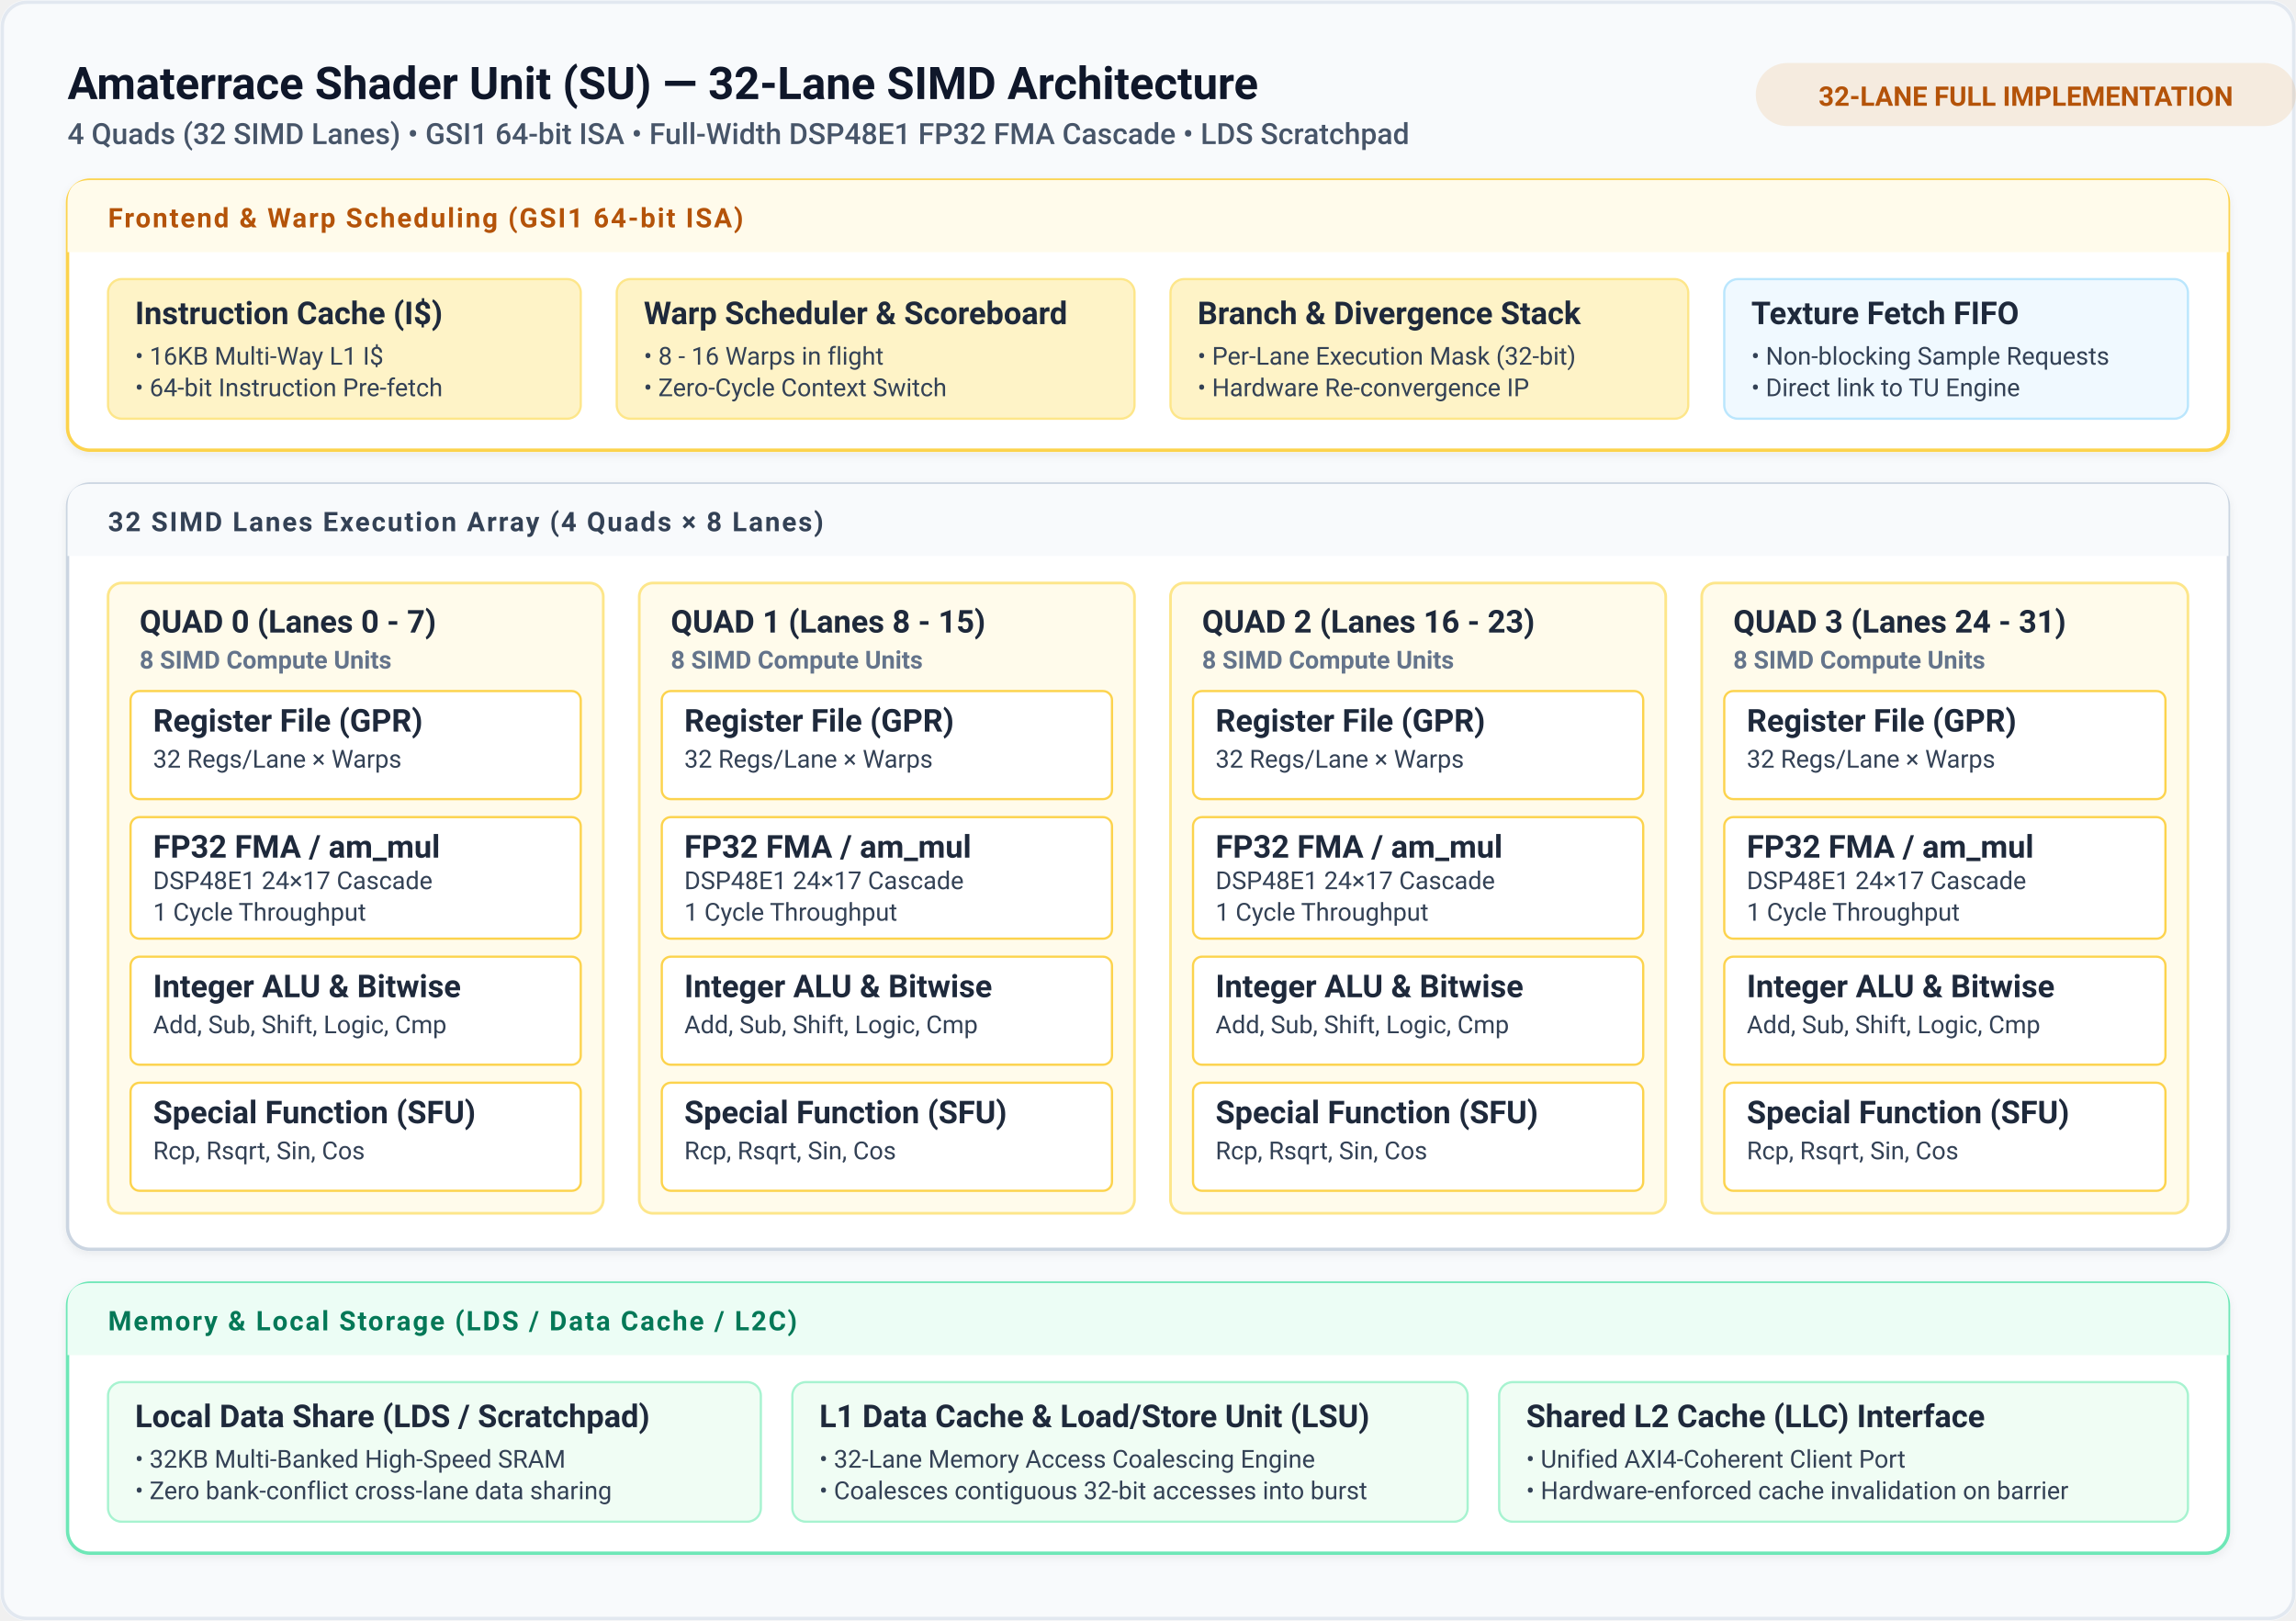
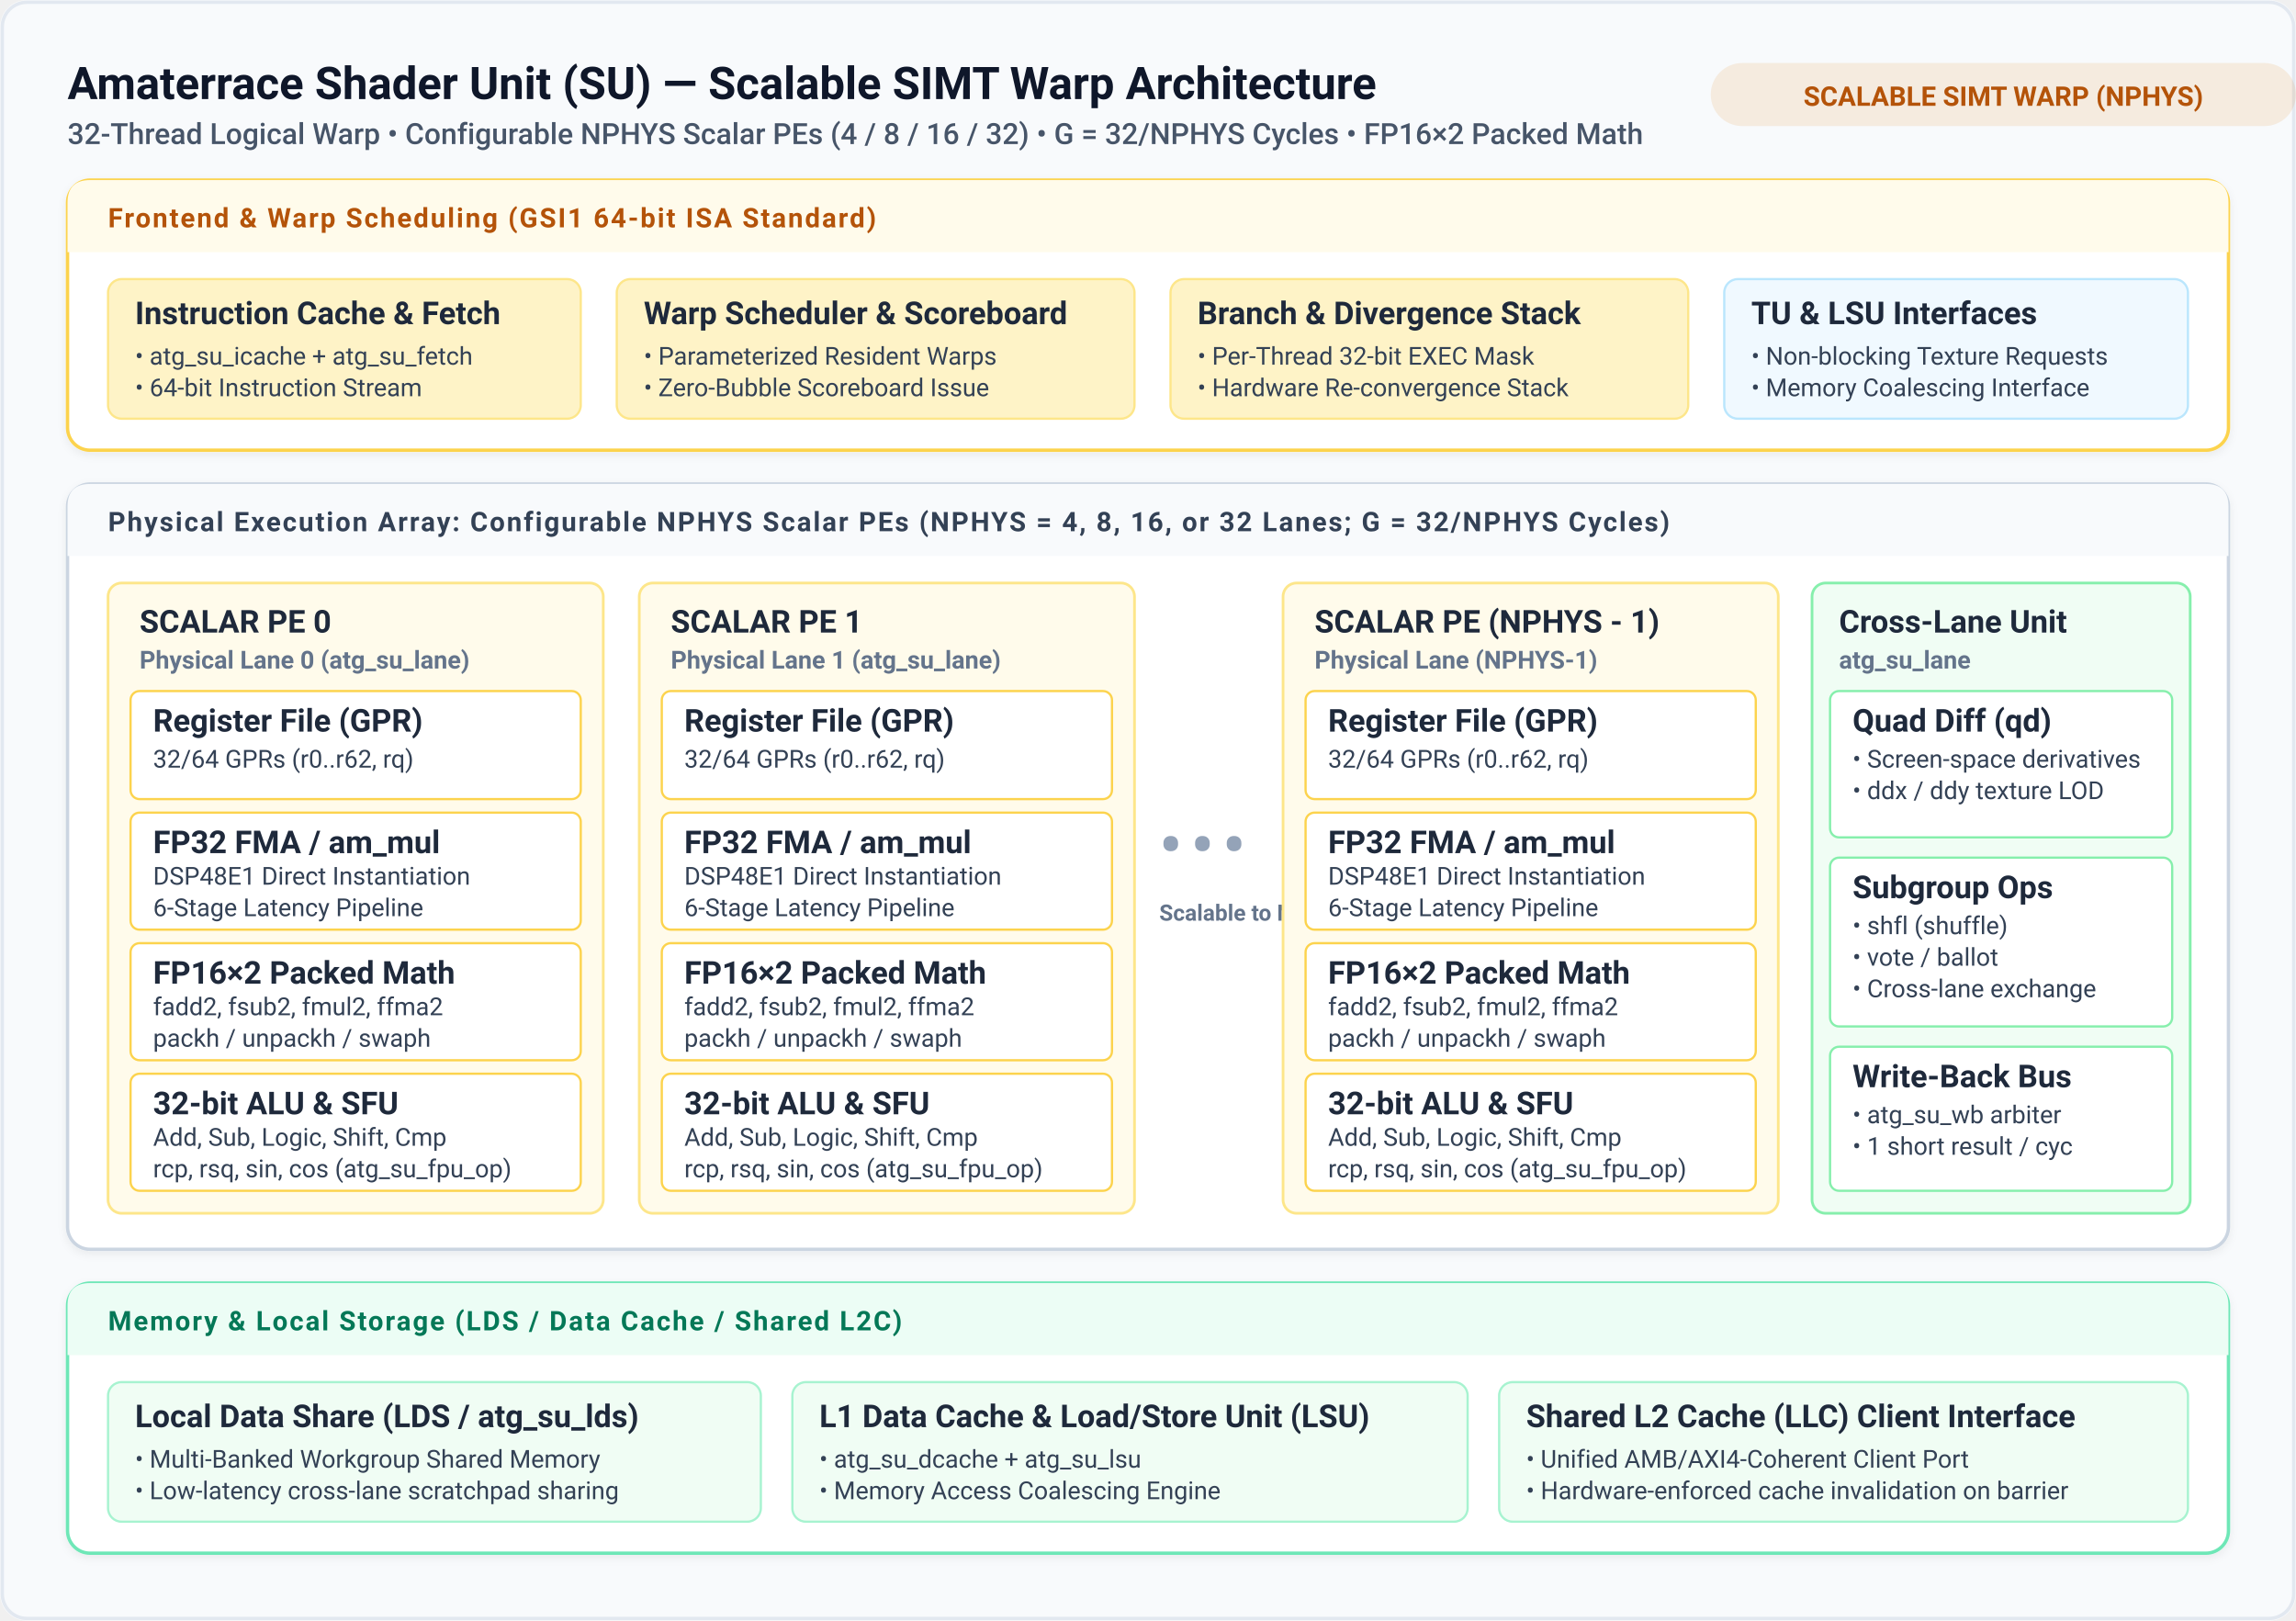
<svg xmlns="http://www.w3.org/2000/svg" viewBox="0 0 1020 720" width="1020" height="720">
  <style>
    /* Fonts &amp; Resets */
    text {
        font-family: -apple-system, BlinkMacSystemFont, "Segoe UI", Roboto, "Helvetica Neue", Arial, sans-serif;
    }
    .title {
        font-size: 20px;
        font-weight: 700;
        fill: #0f172a;
    }
    .subtitle {
        font-size: 13px;
        font-weight: 500;
        fill: #475569;
    }
    .badge-text {
        font-size: 11px;
        font-weight: 600;
        fill: #ffffff;
    }
    .card-title {
        font-size: 14px;
        font-weight: 700;
        fill: #1e293b;
    }
    .card-subtitle {
        font-size: 11px;
        font-weight: 600;
        fill: #64748b;
    }
    .card-body {
        font-size: 11px;
        font-weight: 400;
        fill: #334155;
    }
    .card-bullet {
        font-size: 11px;
        font-weight: 400;
        fill: #475569;
    }
+     .card-sub {
+         font-size: 10px;
+         font-weight: 600;
+         fill: #64748b;
+     }
+     .card-desc {
+         font-size: 9.5px;
+         font-weight: 400;
+         fill: #475569;
+     }
    .conn-label {
        font-size: 11px;
        font-weight: 600;
        fill: #334155;
    }
    .conn-sub {
        font-size: 9.5px;
        font-weight: 400;
        fill: #64748b;
    }
    .group-label {
        font-size: 12px;
        font-weight: 700;
        text-transform: uppercase;
        letter-spacing: 0.8px;
    }
    .seq-actor {
        font-size: 13px;
        font-weight: 700;
        fill: #1e293b;
    }
    .seq-step {
        font-size: 11px;
        font-weight: 600;
        fill: #1e293b;
    }
    .seq-desc {
        font-size: 10px;
        font-weight: 400;
        fill: #475569;
    }
    .seq-num {
        font-size: 10.5px;
        font-weight: 700;
        fill: #ffffff;
+     }
+     .flow-label {
+         font-size: 9.5px;
+         font-weight: 600;
+         fill: #334155;
+     }
+     .sec-title {
+         font-size: 12px;
+         font-weight: 700;
+         text-transform: uppercase;
+         letter-spacing: 0.5px;
    }
</style>
  <defs>
    <filter id="shadow-sm" x="-4%" y="-4%" width="108%" height="108%" filterUnits="userSpaceOnUse">
      <feDropShadow dx="0" dy="1.5" stdDeviation="2" flood-color="#0f172a" flood-opacity="0.06" />
    </filter>
    <filter id="shadow-md" x="-6%" y="-6%" width="112%" height="112%" filterUnits="userSpaceOnUse">
      <feDropShadow dx="0" dy="3" stdDeviation="4" flood-color="#0f172a" flood-opacity="0.08" />
    </filter>
    <marker id="arrow" viewBox="0 0 10 10" refX="7" refY="5" markerWidth="6" markerHeight="6" orient="auto-start-reverse">
      <path d="M 0 1.5 L 8 5 L 0 8.5 z" fill="#475569" />
    </marker>
    <marker id="arrow-blue" viewBox="0 0 10 10" refX="7" refY="5" markerWidth="6" markerHeight="6" orient="auto-start-reverse">
      <path d="M 0 1.5 L 8 5 L 0 8.5 z" fill="#2563eb" />
    </marker>
    <marker id="arrow-purple" viewBox="0 0 10 10" refX="7" refY="5" markerWidth="6" markerHeight="6" orient="auto-start-reverse">
      <path d="M 0 1.5 L 8 5 L 0 8.5 z" fill="#7c3aed" />
    </marker>
    <marker id="arrow-emerald" viewBox="0 0 10 10" refX="7" refY="5" markerWidth="6" markerHeight="6" orient="auto-start-reverse">
      <path d="M 0 1.5 L 8 5 L 0 8.5 z" fill="#059669" />
    </marker>
    <marker id="arrow-amber" viewBox="0 0 10 10" refX="7" refY="5" markerWidth="6" markerHeight="6" orient="auto-start-reverse">
      <path d="M 0 1.5 L 8 5 L 0 8.5 z" fill="#d97706" />
    </marker>
    <marker id="arrow-rose" viewBox="0 0 10 10" refX="7" refY="5" markerWidth="6" markerHeight="6" orient="auto-start-reverse">
      <path d="M 0 1.5 L 8 5 L 0 8.5 z" fill="#e11d48" />
    </marker>
    <linearGradient id="header-grad" x1="0%" y1="0%" x2="100%" y2="0%">
      <stop offset="0%" stop-color="#3b82f6" />
      <stop offset="100%" stop-color="#8b5cf6" />
    </linearGradient>
  </defs>
  <rect width="1020" height="720" fill="#f8fafc" rx="12" />
  <rect x="1" y="1" width="1018" height="718" fill="none" stroke="#e2e8f0" stroke-width="1.5" rx="11" />
  <g transform="translate(30, 24)">
-     <text class="title" x="0" y="20">Amaterrace Shader Unit (SU) — 32-Lane SIMD Architecture</text>
-     <text class="subtitle" x="0" y="40">4 Quads (32 SIMD Lanes) • GSI1 64-bit ISA • Full-Width DSP48E1 FP32 FMA Cascade • LDS Scratchpad</text>
-     <rect x="750" y="4" width="240" height="28" rx="14" fill="#d97706" opacity="0.12" />
-     <text x="870" y="23" text-anchor="middle" font-size="12" font-weight="700" fill="#b45309">32-LANE FULL IMPLEMENTATION</text>
+     <text class="title" x="0" y="20">Amaterrace Shader Unit (SU) — Scalable SIMT Warp Architecture</text>
+     <text class="subtitle" x="0" y="40">32-Thread Logical Warp • Configurable NPHYS Scalar PEs (4 / 8 / 16 / 32) • G = 32/NPHYS Cycles • FP16×2 Packed Math</text>
+     <rect x="730" y="4" width="260" height="28" rx="14" fill="#d97706" opacity="0.12" />
+     <text x="860" y="23" text-anchor="middle" font-size="12" font-weight="700" fill="#b45309">SCALABLE SIMT WARP (NPHYS)</text>
  </g>
  <g transform="translate(30, 80)">
    <rect width="960" height="120" rx="10" fill="#ffffff" stroke="#fcd34d" stroke-width="1.5" filter="url(#shadow-sm)" />
    <path d="M 0 10 Q 0 0 10 0 L 950 0 Q 960 0 960 10 L 960 32 L 0 32 Z" fill="#fffbeb" />
-     <text class="group-label" x="18" y="21" fill="#b45309">Frontend &amp; Warp Scheduling (GSI1 64-bit ISA)</text>
+     <text class="group-label" x="18" y="21" fill="#b45309">Frontend &amp; Warp Scheduling (GSI1 64-bit ISA Standard)</text>
    <g transform="translate(18, 44)">
      <rect width="210" height="62" rx="6" fill="#fef3c7" stroke="#fde68a" stroke-width="1" />
-       <text class="card-title" x="12" y="20" fill="#92400e">Instruction Cache (I$)</text>
-       <text class="card-body" x="12" y="38">• 16KB Multi-Way L1 I$</text>
-       <text class="card-body" x="12" y="52">• 64-bit Instruction Pre-fetch</text>
+       <text class="card-title" x="12" y="20" fill="#92400e">Instruction Cache &amp; Fetch</text>
+       <text class="card-body" x="12" y="38">• atg_su_icache + atg_su_fetch</text>
+       <text class="card-body" x="12" y="52">• 64-bit Instruction Stream</text>
    </g>
    <g transform="translate(244, 44)">
      <rect width="230" height="62" rx="6" fill="#fef3c7" stroke="#fde68a" stroke-width="1" />
      <text class="card-title" x="12" y="20" fill="#92400e">Warp Scheduler &amp; Scoreboard</text>
-       <text class="card-body" x="12" y="38">• 8 - 16 Warps in flight</text>
-       <text class="card-body" x="12" y="52">• Zero-Cycle Context Switch</text>
+       <text class="card-body" x="12" y="38">• Parameterized Resident Warps</text>
+       <text class="card-body" x="12" y="52">• Zero-Bubble Scoreboard Issue</text>
    </g>
    <g transform="translate(490, 44)">
      <rect width="230" height="62" rx="6" fill="#fef3c7" stroke="#fde68a" stroke-width="1" />
      <text class="card-title" x="12" y="20" fill="#92400e">Branch &amp; Divergence Stack</text>
-       <text class="card-body" x="12" y="38">• Per-Lane Execution Mask (32-bit)</text>
-       <text class="card-body" x="12" y="52">• Hardware Re-convergence IP</text>
+       <text class="card-body" x="12" y="38">• Per-Thread 32-bit EXEC Mask</text>
+       <text class="card-body" x="12" y="52">• Hardware Re-convergence Stack</text>
    </g>
    <g transform="translate(736, 44)">
      <rect width="206" height="62" rx="6" fill="#f0f9ff" stroke="#bae6fd" stroke-width="1" />
-       <text class="card-title" x="12" y="20" fill="#0369a1">Texture Fetch FIFO</text>
-       <text class="card-body" x="12" y="38">• Non-blocking Sample Requests</text>
-       <text class="card-body" x="12" y="52">• Direct link to TU Engine</text>
+       <text class="card-title" x="12" y="20" fill="#0369a1">TU &amp; LSU Interfaces</text>
+       <text class="card-body" x="12" y="38">• Non-blocking Texture Requests</text>
+       <text class="card-body" x="12" y="52">• Memory Coalescing Interface</text>
    </g>
  </g>
  <g transform="translate(30, 215)">
    <rect width="960" height="340" rx="10" fill="#ffffff" stroke="#cbd5e1" stroke-width="1.5" filter="url(#shadow-sm)" />
    <path d="M 0 10 Q 0 0 10 0 L 950 0 Q 960 0 960 10 L 960 32 L 0 32 Z" fill="#f8fafc" />
-     <text class="group-label" x="18" y="21" fill="#334155">32 SIMD Lanes Execution Array (4 Quads × 8 Lanes)</text>
+     <text class="group-label" x="18" y="21" fill="#334155">Physical Execution Array: Configurable NPHYS Scalar PEs (NPHYS = 4, 8, 16, or 32 Lanes; G = 32/NPHYS Cycles)</text>
    <g transform="translate(18, 44)">
      <rect width="220" height="280" rx="6" fill="#fffbeb" stroke="#fde68a" stroke-width="1.2" />
-       <text class="card-title" x="14" y="22" fill="#b45309">QUAD 0 (Lanes 0 - 7)</text>
-       <text class="card-subtitle" x="14" y="38" fill="#d97706">8 SIMD Compute Units</text>
+       <text class="card-title" x="14" y="22" fill="#b45309">SCALAR PE 0</text>
+       <text class="card-subtitle" x="14" y="38" fill="#d97706">Physical Lane 0 (atg_su_lane)</text>
      <g transform="translate(10, 48)">
        <rect width="200" height="48" rx="4" fill="#ffffff" stroke="#fcd34d" stroke-width="1" />
        <text class="card-title" x="10" y="18" font-size="11.5">Register File (GPR)</text>
-         <text class="card-body" x="10" y="34" font-size="10">32 Regs/Lane × Warps</text>
-       </g>
-       <g transform="translate(10, 104)">
-         <rect width="200" height="54" rx="4" fill="#ffffff" stroke="#fcd34d" stroke-width="1" />
+         <text class="card-body" x="10" y="34" font-size="10">32/64 GPRs (r0..r62, rq)</text>
+       </g>
+       <g transform="translate(10, 102)">
+         <rect width="200" height="52" rx="4" fill="#ffffff" stroke="#fcd34d" stroke-width="1" />
        <text class="card-title" x="10" y="18" font-size="11.5">FP32 FMA / am_mul</text>
-         <text class="card-body" x="10" y="32" font-size="10">DSP48E1 24×17 Cascade</text>
-         <text class="card-body" x="10" y="46" font-size="10">1 Cycle Throughput</text>
-       </g>
-       <g transform="translate(10, 166)">
-         <rect width="200" height="48" rx="4" fill="#ffffff" stroke="#fcd34d" stroke-width="1" />
-         <text class="card-title" x="10" y="18" font-size="11.5">Integer ALU &amp; Bitwise</text>
-         <text class="card-body" x="10" y="34" font-size="10">Add, Sub, Shift, Logic, Cmp</text>
-       </g>
-       <g transform="translate(10, 222)">
-         <rect width="200" height="48" rx="4" fill="#ffffff" stroke="#fcd34d" stroke-width="1" />
-         <text class="card-title" x="10" y="18" font-size="11.5">Special Function (SFU)</text>
-         <text class="card-body" x="10" y="34" font-size="10">Rcp, Rsqrt, Sin, Cos</text>
+         <text class="card-body" x="10" y="32" font-size="10">DSP48E1 Direct Instantiation</text>
+         <text class="card-body" x="10" y="46" font-size="10">6-Stage Latency Pipeline</text>
+       </g>
+       <g transform="translate(10, 160)">
+         <rect width="200" height="52" rx="4" fill="#ffffff" stroke="#fcd34d" stroke-width="1" />
+         <text class="card-title" x="10" y="18" font-size="11.5">FP16×2 Packed Math</text>
+         <text class="card-body" x="10" y="32" font-size="10">fadd2, fsub2, fmul2, ffma2</text>
+         <text class="card-body" x="10" y="46" font-size="10">packh / unpackh / swaph</text>
+       </g>
+       <g transform="translate(10, 218)">
+         <rect width="200" height="52" rx="4" fill="#ffffff" stroke="#fcd34d" stroke-width="1" />
+         <text class="card-title" x="10" y="18" font-size="11.5">32-bit ALU &amp; SFU</text>
+         <text class="card-body" x="10" y="32" font-size="10">Add, Sub, Logic, Shift, Cmp</text>
+         <text class="card-body" x="10" y="46" font-size="10">rcp, rsq, sin, cos (atg_su_fpu_op)</text>
      </g>
    </g>
    <g transform="translate(254, 44)">
      <rect width="220" height="280" rx="6" fill="#fffbeb" stroke="#fde68a" stroke-width="1.2" />
-       <text class="card-title" x="14" y="22" fill="#b45309">QUAD 1 (Lanes 8 - 15)</text>
-       <text class="card-subtitle" x="14" y="38" fill="#d97706">8 SIMD Compute Units</text>
+       <text class="card-title" x="14" y="22" fill="#b45309">SCALAR PE 1</text>
+       <text class="card-subtitle" x="14" y="38" fill="#d97706">Physical Lane 1 (atg_su_lane)</text>
      <g transform="translate(10, 48)">
        <rect width="200" height="48" rx="4" fill="#ffffff" stroke="#fcd34d" stroke-width="1" />
        <text class="card-title" x="10" y="18" font-size="11.5">Register File (GPR)</text>
-         <text class="card-body" x="10" y="34" font-size="10">32 Regs/Lane × Warps</text>
-       </g>
-       <g transform="translate(10, 104)">
-         <rect width="200" height="54" rx="4" fill="#ffffff" stroke="#fcd34d" stroke-width="1" />
+         <text class="card-body" x="10" y="34" font-size="10">32/64 GPRs (r0..r62, rq)</text>
+       </g>
+       <g transform="translate(10, 102)">
+         <rect width="200" height="52" rx="4" fill="#ffffff" stroke="#fcd34d" stroke-width="1" />
        <text class="card-title" x="10" y="18" font-size="11.5">FP32 FMA / am_mul</text>
-         <text class="card-body" x="10" y="32" font-size="10">DSP48E1 24×17 Cascade</text>
-         <text class="card-body" x="10" y="46" font-size="10">1 Cycle Throughput</text>
-       </g>
-       <g transform="translate(10, 166)">
-         <rect width="200" height="48" rx="4" fill="#ffffff" stroke="#fcd34d" stroke-width="1" />
-         <text class="card-title" x="10" y="18" font-size="11.5">Integer ALU &amp; Bitwise</text>
-         <text class="card-body" x="10" y="34" font-size="10">Add, Sub, Shift, Logic, Cmp</text>
-       </g>
-       <g transform="translate(10, 222)">
-         <rect width="200" height="48" rx="4" fill="#ffffff" stroke="#fcd34d" stroke-width="1" />
-         <text class="card-title" x="10" y="18" font-size="11.5">Special Function (SFU)</text>
-         <text class="card-body" x="10" y="34" font-size="10">Rcp, Rsqrt, Sin, Cos</text>
-       </g>
-     </g>
-     <g transform="translate(490, 44)">
+         <text class="card-body" x="10" y="32" font-size="10">DSP48E1 Direct Instantiation</text>
+         <text class="card-body" x="10" y="46" font-size="10">6-Stage Latency Pipeline</text>
+       </g>
+       <g transform="translate(10, 160)">
+         <rect width="200" height="52" rx="4" fill="#ffffff" stroke="#fcd34d" stroke-width="1" />
+         <text class="card-title" x="10" y="18" font-size="11.5">FP16×2 Packed Math</text>
+         <text class="card-body" x="10" y="32" font-size="10">fadd2, fsub2, fmul2, ffma2</text>
+         <text class="card-body" x="10" y="46" font-size="10">packh / unpackh / swaph</text>
+       </g>
+       <g transform="translate(10, 218)">
+         <rect width="200" height="52" rx="4" fill="#ffffff" stroke="#fcd34d" stroke-width="1" />
+         <text class="card-title" x="10" y="18" font-size="11.5">32-bit ALU &amp; SFU</text>
+         <text class="card-body" x="10" y="32" font-size="10">Add, Sub, Logic, Shift, Cmp</text>
+         <text class="card-body" x="10" y="46" font-size="10">rcp, rsq, sin, cos (atg_su_fpu_op)</text>
+       </g>
+     </g>
+     <g transform="translate(485, 170)">
+       <text x="0" y="0" font-size="28" font-weight="700" fill="#94a3b8" letter-spacing="4">•••</text>
+       <text x="0" y="24" font-size="10" font-weight="600" fill="#64748b">Scalable to NPHYS</text>
+     </g>
+     <g transform="translate(540, 44)">
      <rect width="220" height="280" rx="6" fill="#fffbeb" stroke="#fde68a" stroke-width="1.2" />
-       <text class="card-title" x="14" y="22" fill="#b45309">QUAD 2 (Lanes 16 - 23)</text>
-       <text class="card-subtitle" x="14" y="38" fill="#d97706">8 SIMD Compute Units</text>
+       <text class="card-title" x="14" y="22" fill="#b45309">SCALAR PE (NPHYS - 1)</text>
+       <text class="card-subtitle" x="14" y="38" fill="#d97706">Physical Lane (NPHYS-1)</text>
      <g transform="translate(10, 48)">
        <rect width="200" height="48" rx="4" fill="#ffffff" stroke="#fcd34d" stroke-width="1" />
        <text class="card-title" x="10" y="18" font-size="11.5">Register File (GPR)</text>
-         <text class="card-body" x="10" y="34" font-size="10">32 Regs/Lane × Warps</text>
-       </g>
-       <g transform="translate(10, 104)">
-         <rect width="200" height="54" rx="4" fill="#ffffff" stroke="#fcd34d" stroke-width="1" />
+         <text class="card-body" x="10" y="34" font-size="10">32/64 GPRs (r0..r62, rq)</text>
+       </g>
+       <g transform="translate(10, 102)">
+         <rect width="200" height="52" rx="4" fill="#ffffff" stroke="#fcd34d" stroke-width="1" />
        <text class="card-title" x="10" y="18" font-size="11.5">FP32 FMA / am_mul</text>
-         <text class="card-body" x="10" y="32" font-size="10">DSP48E1 24×17 Cascade</text>
-         <text class="card-body" x="10" y="46" font-size="10">1 Cycle Throughput</text>
-       </g>
-       <g transform="translate(10, 166)">
-         <rect width="200" height="48" rx="4" fill="#ffffff" stroke="#fcd34d" stroke-width="1" />
-         <text class="card-title" x="10" y="18" font-size="11.5">Integer ALU &amp; Bitwise</text>
-         <text class="card-body" x="10" y="34" font-size="10">Add, Sub, Shift, Logic, Cmp</text>
-       </g>
-       <g transform="translate(10, 222)">
-         <rect width="200" height="48" rx="4" fill="#ffffff" stroke="#fcd34d" stroke-width="1" />
-         <text class="card-title" x="10" y="18" font-size="11.5">Special Function (SFU)</text>
-         <text class="card-body" x="10" y="34" font-size="10">Rcp, Rsqrt, Sin, Cos</text>
-       </g>
-     </g>
-     <g transform="translate(726, 44)">
-       <rect width="216" height="280" rx="6" fill="#fffbeb" stroke="#fde68a" stroke-width="1.2" />
-       <text class="card-title" x="14" y="22" fill="#b45309">QUAD 3 (Lanes 24 - 31)</text>
-       <text class="card-subtitle" x="14" y="38" fill="#d97706">8 SIMD Compute Units</text>
-       <g transform="translate(10, 48)">
-         <rect width="196" height="48" rx="4" fill="#ffffff" stroke="#fcd34d" stroke-width="1" />
-         <text class="card-title" x="10" y="18" font-size="11.5">Register File (GPR)</text>
-         <text class="card-body" x="10" y="34" font-size="10">32 Regs/Lane × Warps</text>
-       </g>
-       <g transform="translate(10, 104)">
-         <rect width="196" height="54" rx="4" fill="#ffffff" stroke="#fcd34d" stroke-width="1" />
-         <text class="card-title" x="10" y="18" font-size="11.5">FP32 FMA / am_mul</text>
-         <text class="card-body" x="10" y="32" font-size="10">DSP48E1 24×17 Cascade</text>
-         <text class="card-body" x="10" y="46" font-size="10">1 Cycle Throughput</text>
-       </g>
-       <g transform="translate(10, 166)">
-         <rect width="196" height="48" rx="4" fill="#ffffff" stroke="#fcd34d" stroke-width="1" />
-         <text class="card-title" x="10" y="18" font-size="11.5">Integer ALU &amp; Bitwise</text>
-         <text class="card-body" x="10" y="34" font-size="10">Add, Sub, Shift, Logic, Cmp</text>
-       </g>
-       <g transform="translate(10, 222)">
-         <rect width="196" height="48" rx="4" fill="#ffffff" stroke="#fcd34d" stroke-width="1" />
-         <text class="card-title" x="10" y="18" font-size="11.5">Special Function (SFU)</text>
-         <text class="card-body" x="10" y="34" font-size="10">Rcp, Rsqrt, Sin, Cos</text>
+         <text class="card-body" x="10" y="32" font-size="10">DSP48E1 Direct Instantiation</text>
+         <text class="card-body" x="10" y="46" font-size="10">6-Stage Latency Pipeline</text>
+       </g>
+       <g transform="translate(10, 160)">
+         <rect width="200" height="52" rx="4" fill="#ffffff" stroke="#fcd34d" stroke-width="1" />
+         <text class="card-title" x="10" y="18" font-size="11.5">FP16×2 Packed Math</text>
+         <text class="card-body" x="10" y="32" font-size="10">fadd2, fsub2, fmul2, ffma2</text>
+         <text class="card-body" x="10" y="46" font-size="10">packh / unpackh / swaph</text>
+       </g>
+       <g transform="translate(10, 218)">
+         <rect width="200" height="52" rx="4" fill="#ffffff" stroke="#fcd34d" stroke-width="1" />
+         <text class="card-title" x="10" y="18" font-size="11.5">32-bit ALU &amp; SFU</text>
+         <text class="card-body" x="10" y="32" font-size="10">Add, Sub, Logic, Shift, Cmp</text>
+         <text class="card-body" x="10" y="46" font-size="10">rcp, rsq, sin, cos (atg_su_fpu_op)</text>
+       </g>
+     </g>
+     <g transform="translate(775, 44)">
+       <rect width="168" height="280" rx="6" fill="#f0fdf4" stroke="#86efac" stroke-width="1.2" />
+       <text class="card-title" x="12" y="22" fill="#15803d">Cross-Lane Unit</text>
+       <text class="card-subtitle" x="12" y="38" fill="#16a34a">atg_su_lane</text>
+       <g transform="translate(8, 48)">
+         <rect width="152" height="65" rx="4" fill="#ffffff" stroke="#86efac" stroke-width="1" />
+         <text class="card-title" x="10" y="18" font-size="11">Quad Diff (qd)</text>
+         <text class="card-body" x="10" y="34" font-size="9.5">• Screen-space derivatives</text>
+         <text class="card-body" x="10" y="48" font-size="9.5">• ddx / ddy texture LOD</text>
+       </g>
+       <g transform="translate(8, 122)">
+         <rect width="152" height="75" rx="4" fill="#ffffff" stroke="#86efac" stroke-width="1" />
+         <text class="card-title" x="10" y="18" font-size="11">Subgroup Ops</text>
+         <text class="card-body" x="10" y="34" font-size="9.5">• shfl (shuffle)</text>
+         <text class="card-body" x="10" y="48" font-size="9.5">• vote / ballot</text>
+         <text class="card-body" x="10" y="62" font-size="9.5">• Cross-lane exchange</text>
+       </g>
+       <g transform="translate(8, 206)">
+         <rect width="152" height="64" rx="4" fill="#ffffff" stroke="#86efac" stroke-width="1" />
+         <text class="card-title" x="10" y="18" font-size="11">Write-Back Bus</text>
+         <text class="card-body" x="10" y="34" font-size="9.5">• atg_su_wb arbiter</text>
+         <text class="card-body" x="10" y="48" font-size="9.5">• 1 short result / cyc</text>
      </g>
    </g>
  </g>
  <g transform="translate(30, 570)">
    <rect width="960" height="120" rx="10" fill="#ffffff" stroke="#6ee7b7" stroke-width="1.5" filter="url(#shadow-sm)" />
    <path d="M 0 10 Q 0 0 10 0 L 950 0 Q 960 0 960 10 L 960 32 L 0 32 Z" fill="#ecfdf5" />
-     <text class="group-label" x="18" y="21" fill="#047857">Memory &amp; Local Storage (LDS / Data Cache / L2C)</text>
+     <text class="group-label" x="18" y="21" fill="#047857">Memory &amp; Local Storage (LDS / Data Cache / Shared L2C)</text>
    <g transform="translate(18, 44)">
      <rect width="290" height="62" rx="6" fill="#f0fdf4" stroke="#a7f3d0" stroke-width="1" />
-       <text class="card-title" x="12" y="20" fill="#065f46">Local Data Share (LDS / Scratchpad)</text>
-       <text class="card-body" x="12" y="38">• 32KB Multi-Banked High-Speed SRAM</text>
-       <text class="card-body" x="12" y="52">• Zero bank-conflict cross-lane data sharing</text>
+       <text class="card-title" x="12" y="20" fill="#065f46">Local Data Share (LDS / atg_su_lds)</text>
+       <text class="card-body" x="12" y="38">• Multi-Banked Workgroup Shared Memory</text>
+       <text class="card-body" x="12" y="52">• Low-latency cross-lane scratchpad sharing</text>
    </g>
    <g transform="translate(322, 44)">
      <rect width="300" height="62" rx="6" fill="#f0fdf4" stroke="#a7f3d0" stroke-width="1" />
      <text class="card-title" x="12" y="20" fill="#065f46">L1 Data Cache &amp; Load/Store Unit (LSU)</text>
-       <text class="card-body" x="12" y="38">• 32-Lane Memory Access Coalescing Engine</text>
-       <text class="card-body" x="12" y="52">• Coalesces contiguous 32-bit accesses into burst</text>
+       <text class="card-body" x="12" y="38">• atg_su_dcache + atg_su_lsu</text>
+       <text class="card-body" x="12" y="52">• Memory Access Coalescing Engine</text>
    </g>
    <g transform="translate(636, 44)">
      <rect width="306" height="62" rx="6" fill="#f0fdf4" stroke="#a7f3d0" stroke-width="1" />
-       <text class="card-title" x="12" y="20" fill="#065f46">Shared L2 Cache (LLC) Interface</text>
-       <text class="card-body" x="12" y="38">• Unified AXI4-Coherent Client Port</text>
+       <text class="card-title" x="12" y="20" fill="#065f46">Shared L2 Cache (LLC) Client Interface</text>
+       <text class="card-body" x="12" y="38">• Unified AMB/AXI4-Coherent Client Port</text>
      <text class="card-body" x="12" y="52">• Hardware-enforced cache invalidation on barrier</text>
    </g>
  </g>
</svg>
